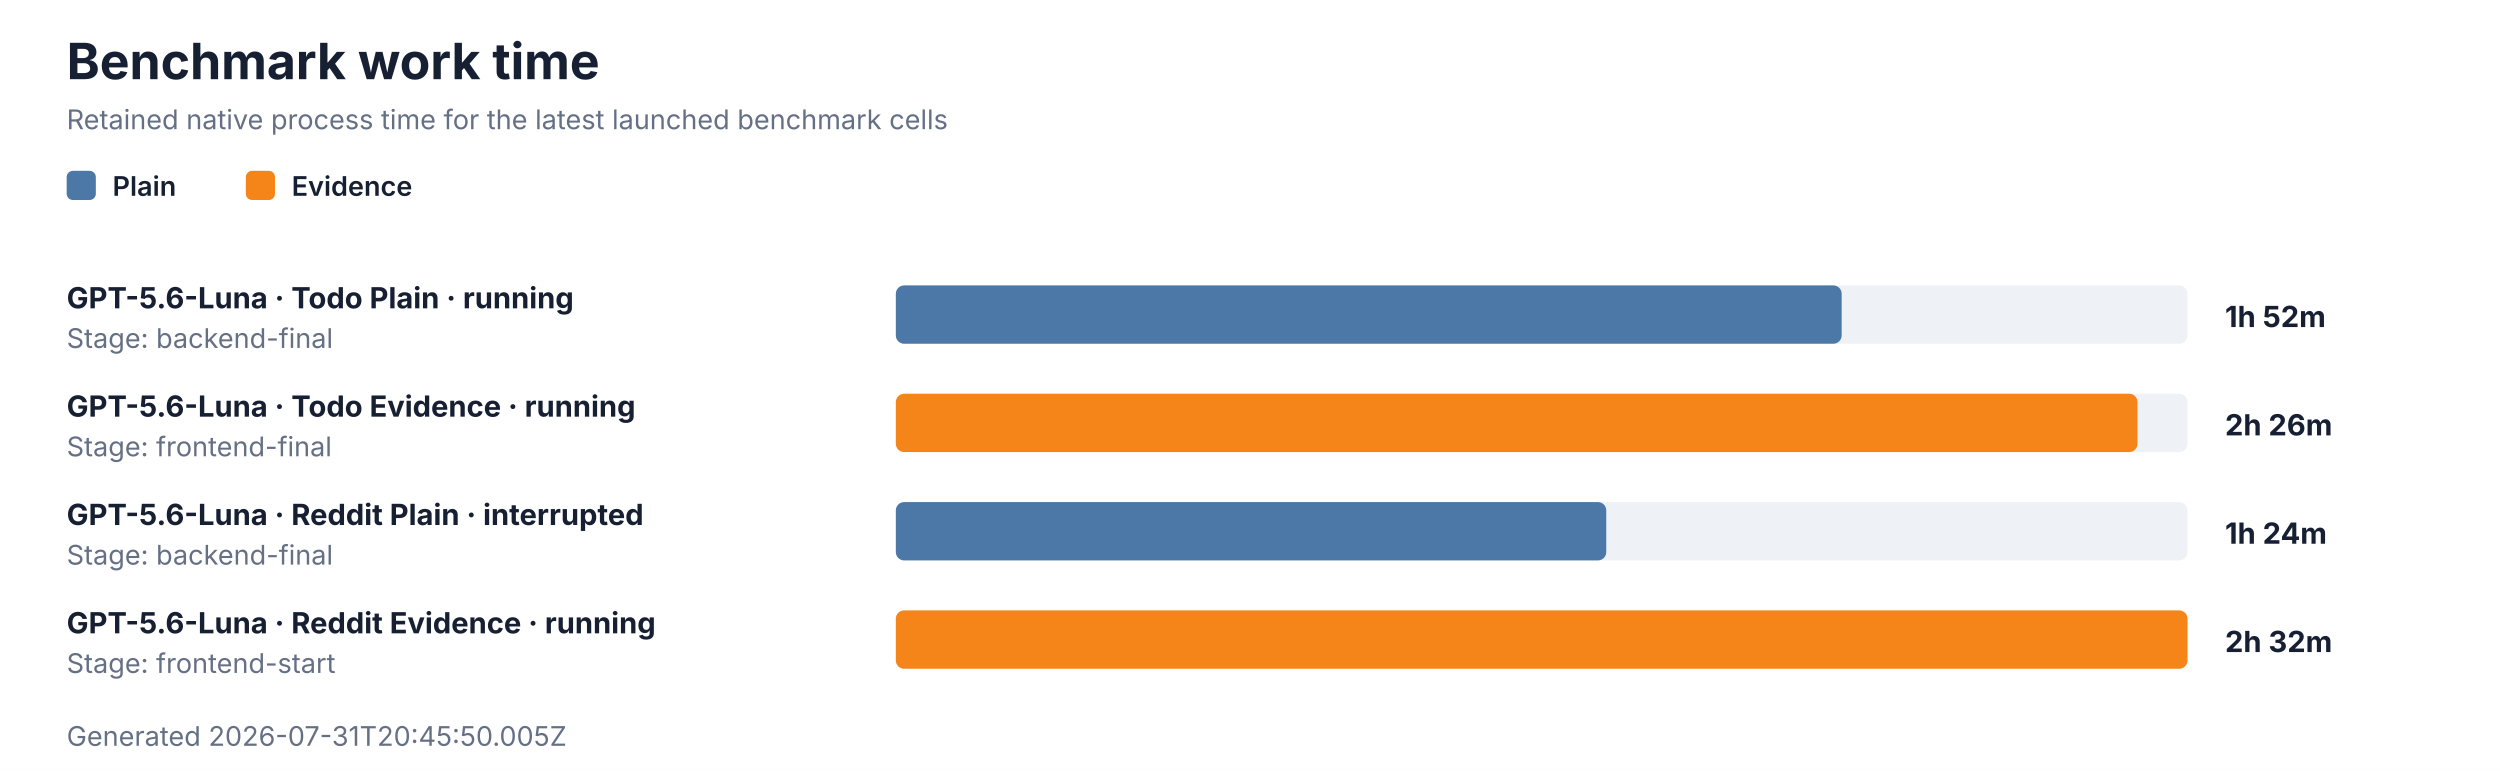
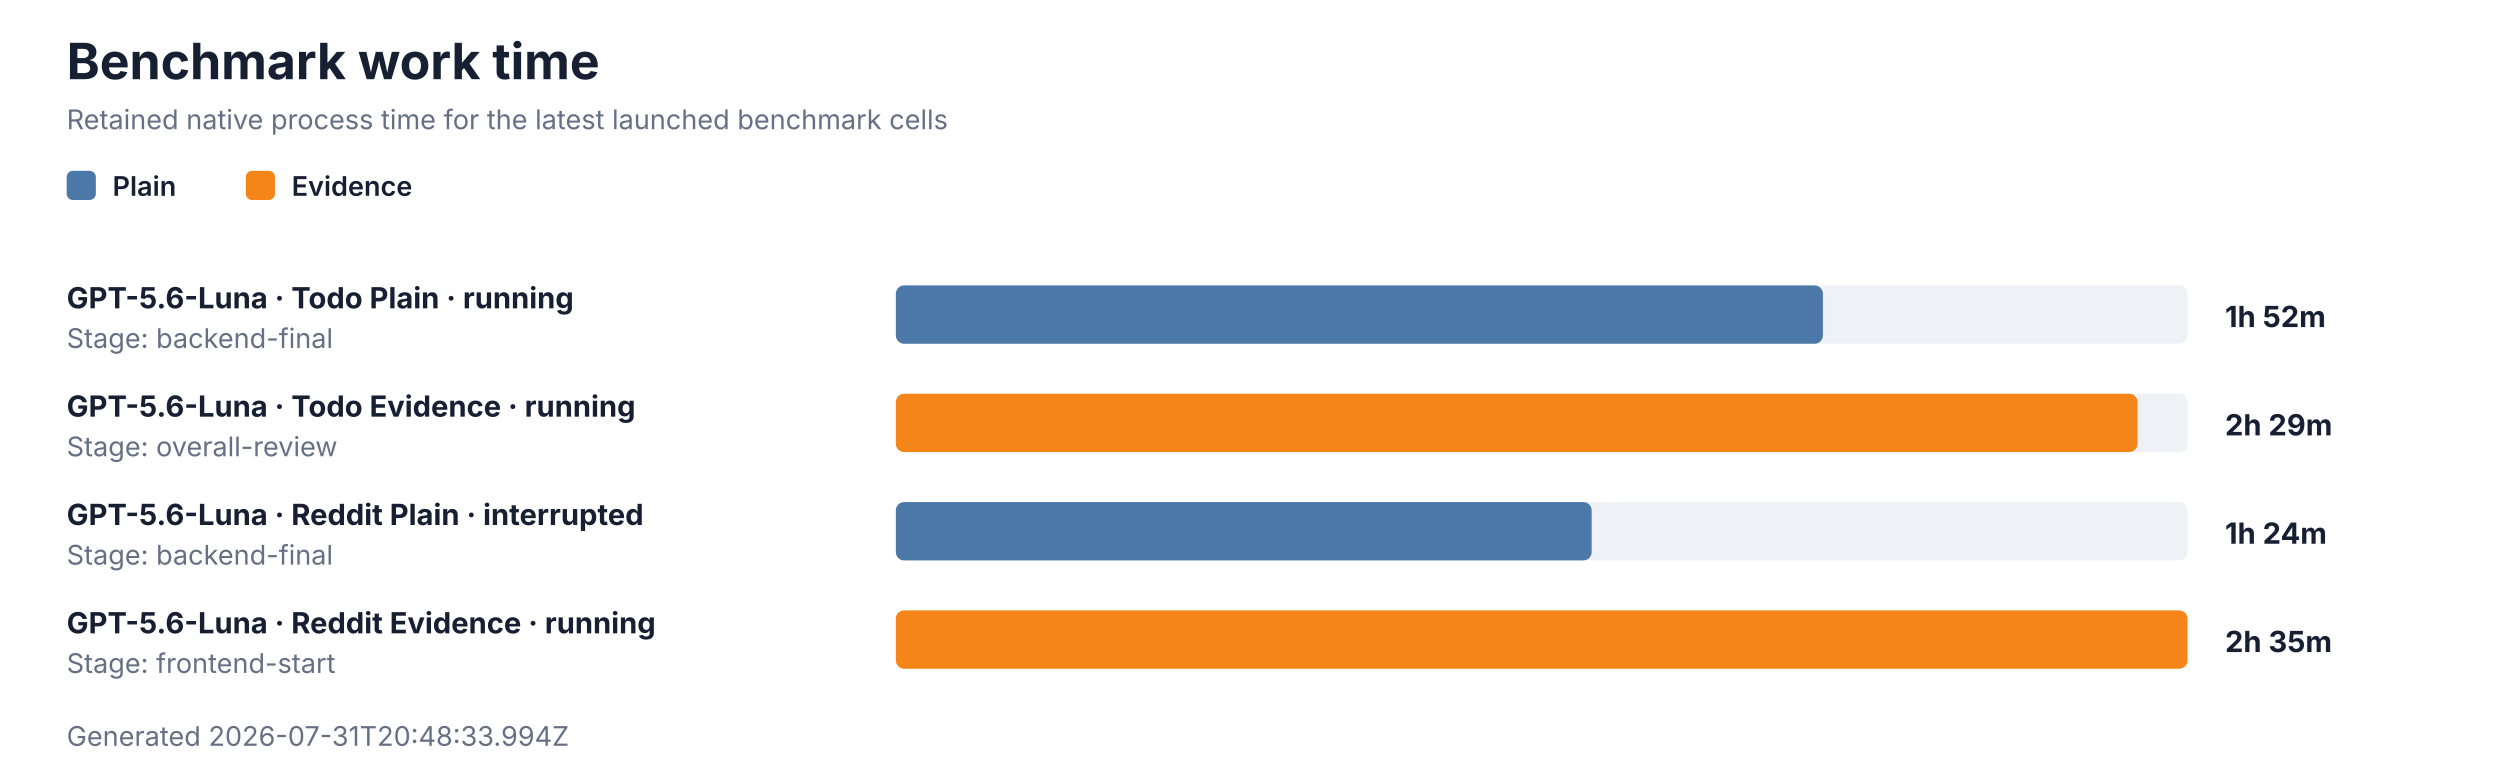
<svg xmlns="http://www.w3.org/2000/svg" role="img" aria-labelledby="title description" viewBox="0 0 1200 370" width="1200" height="370">
  <style>
  text { font-family: Inter, ui-sans-serif, system-ui, -apple-system, BlinkMacSystemFont, 'Segoe UI', sans-serif; fill: #172033; }
  .title { font-size: 24px; font-weight: 700; }
  .subtitle, .stage, .generated { font-size: 13px; fill: #667085; }
  .label { font-size: 14px; font-weight: 650; }
  .value { font-size: 14px; font-weight: 700; }
  .legend { font-size: 13px; font-weight: 600; }
  .empty { font-size: 15px; fill: #667085; }
  .track { fill: #eef1f6; }
</style>
  <rect width="1200" height="370" fill="#ffffff" />
  <text x="32" y="38" class="title">Benchmark work time</text>
  <text x="32" y="62" class="subtitle">Retained native process time for the latest launched benchmark cells</text>
  <rect x="32" y="82" width="14" height="14" rx="3" fill="#4c78a8" />
  <text x="54" y="94" class="legend">Plain</text>
  <rect x="118" y="82" width="14" height="14" rx="3" fill="#f58518" />
  <text x="140" y="94" class="legend">Evidence</text>
  <text x="32" y="148" class="label">GPT-5.6-Luna · Todo Plain · running</text>
  <text x="32" y="167" class="stage">Stage: backend-final</text>
  <rect x="430" y="137" width="620" height="28" rx="4" class="track" />
-   <rect x="430" y="137" width="454" height="28" rx="4" fill="#4c78a8" />
+   <rect x="430" y="137" width="445" height="28" rx="4" fill="#4c78a8" />
  <text x="1068" y="157" class="value">1h 52m</text>
  <text x="32" y="200" class="label">GPT-5.6-Luna · Todo Evidence · running</text>
-   <text x="32" y="219" class="stage">Stage: frontend-final</text>
+   <text x="32" y="219" class="stage">Stage: overall-review</text>
  <rect x="430" y="189" width="620" height="28" rx="4" class="track" />
  <rect x="430" y="189" width="596" height="28" rx="4" fill="#f58518" />
-   <text x="1068" y="209" class="value">2h 26m</text>
+   <text x="1068" y="209" class="value">2h 29m</text>
  <text x="32" y="252" class="label">GPT-5.6-Luna · Reddit Plain · interrupted</text>
  <text x="32" y="271" class="stage">Stage: backend-final</text>
  <rect x="430" y="241" width="620" height="28" rx="4" class="track" />
-   <rect x="430" y="241" width="341" height="28" rx="4" fill="#4c78a8" />
+   <rect x="430" y="241" width="334" height="28" rx="4" fill="#4c78a8" />
  <text x="1068" y="261" class="value">1h 24m</text>
  <text x="32" y="304" class="label">GPT-5.6-Luna · Reddit Evidence · running</text>
  <text x="32" y="323" class="stage">Stage: frontend-start</text>
  <rect x="430" y="293" width="620" height="28" rx="4" class="track" />
  <rect x="430" y="293" width="620" height="28" rx="4" fill="#f58518" />
-   <text x="1068" y="313" class="value">2h 32m</text>
-   <text x="32" y="358" class="generated">Generated 2026-07-31T20:45:50.005Z</text>
+   <text x="1068" y="313" class="value">2h 35m</text>
+   <text x="32" y="358" class="generated">Generated 2026-07-31T20:48:33.994Z</text>
</svg>
